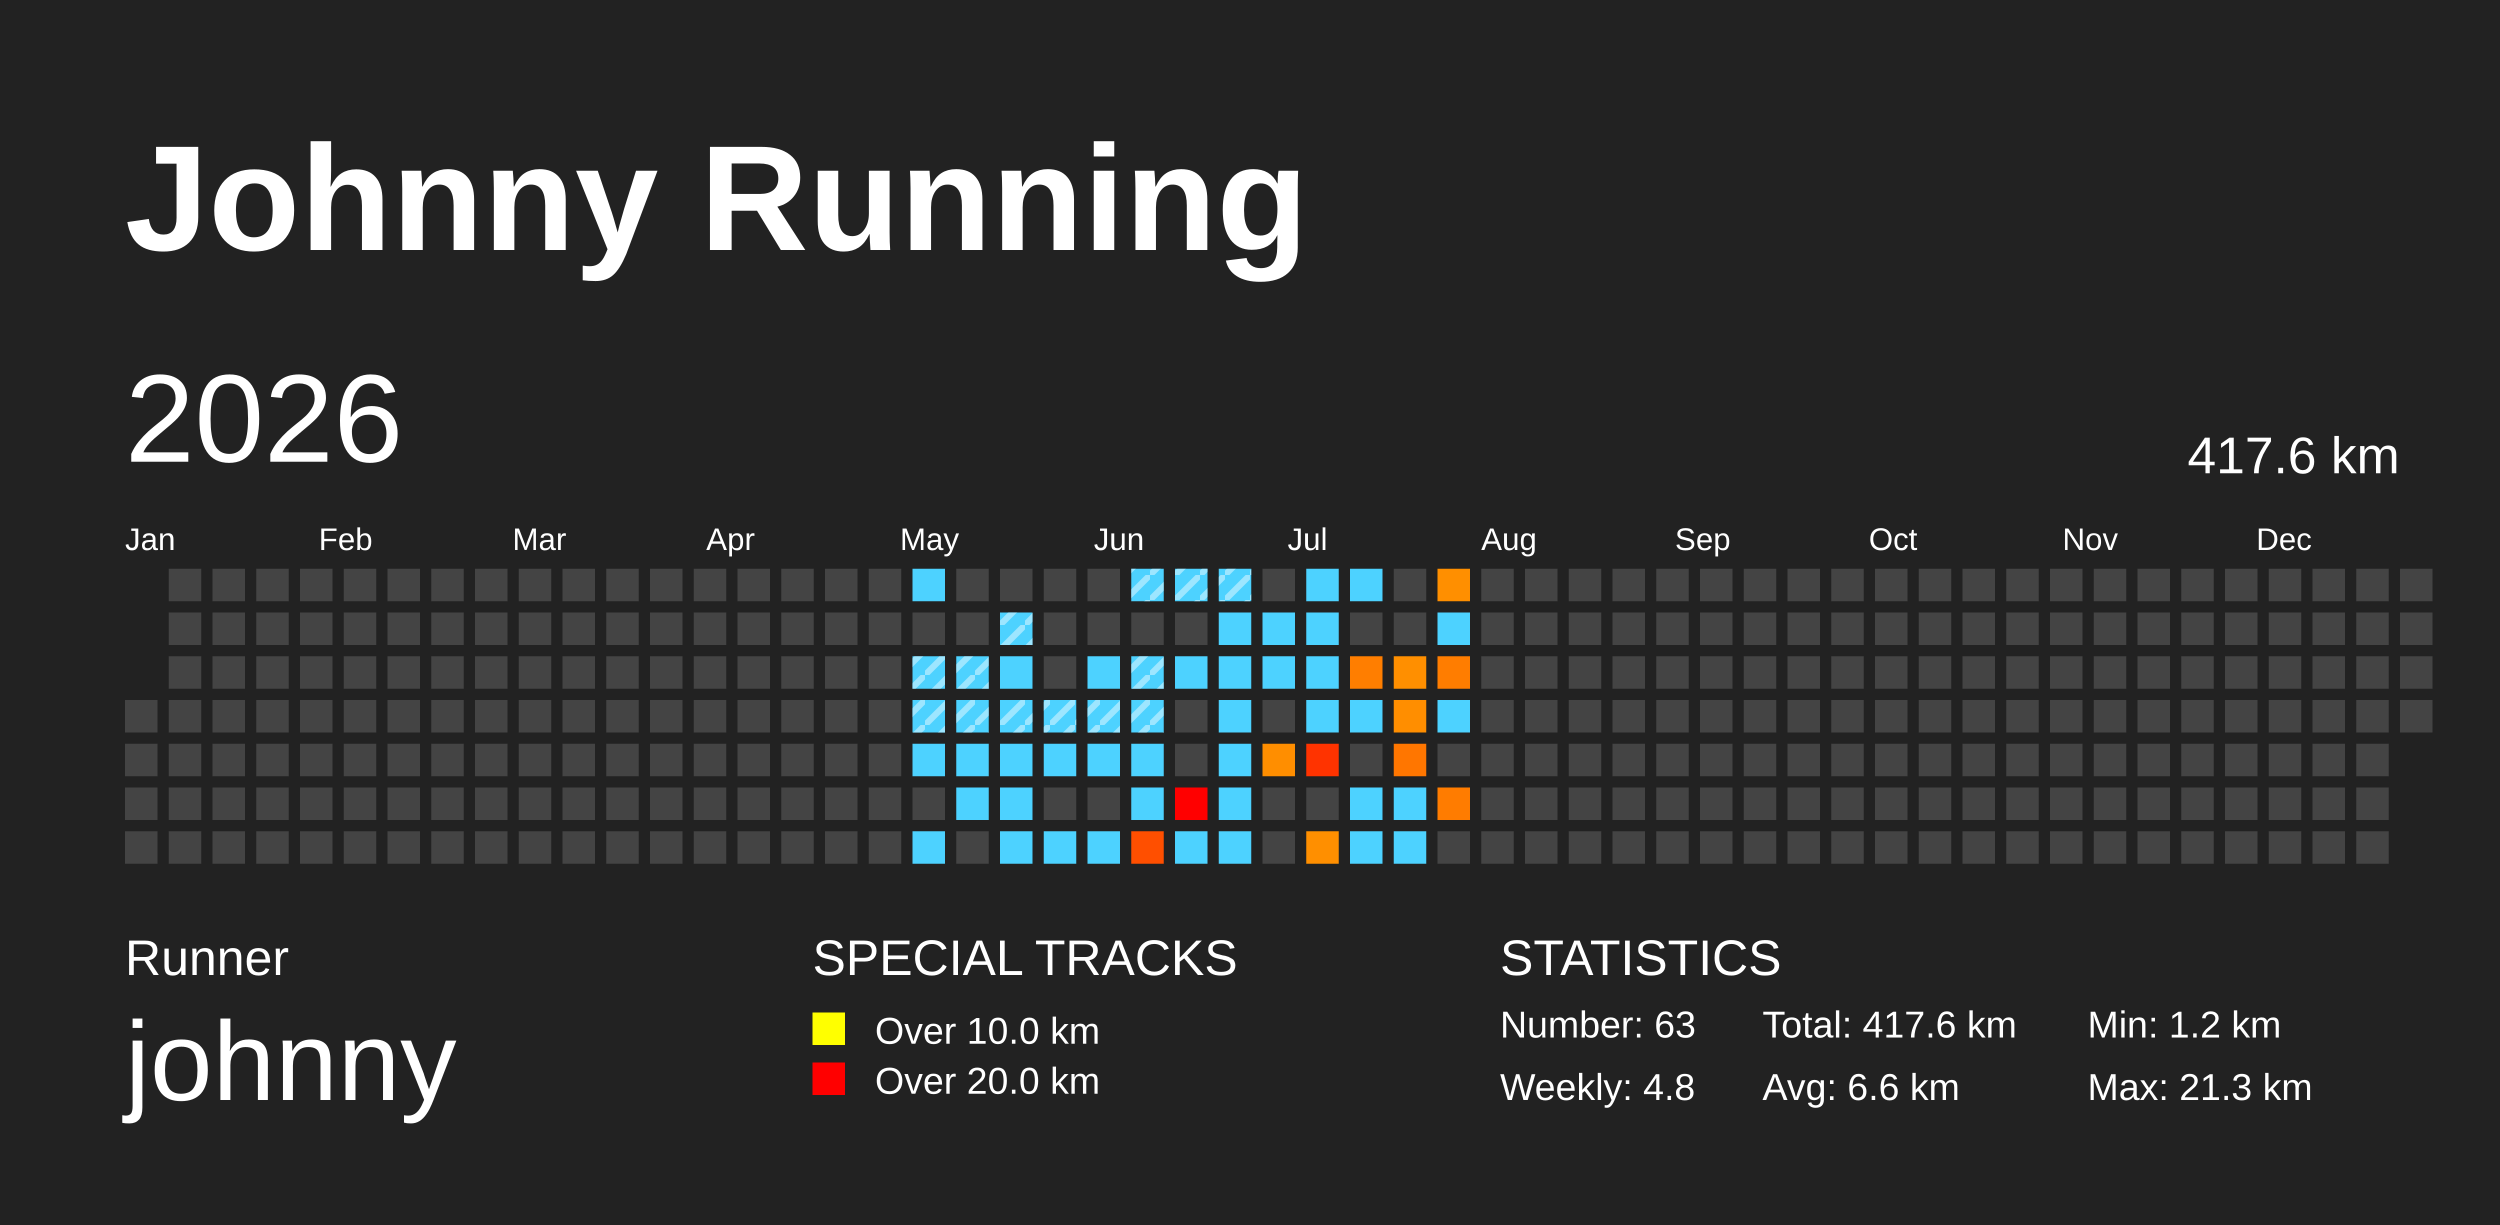
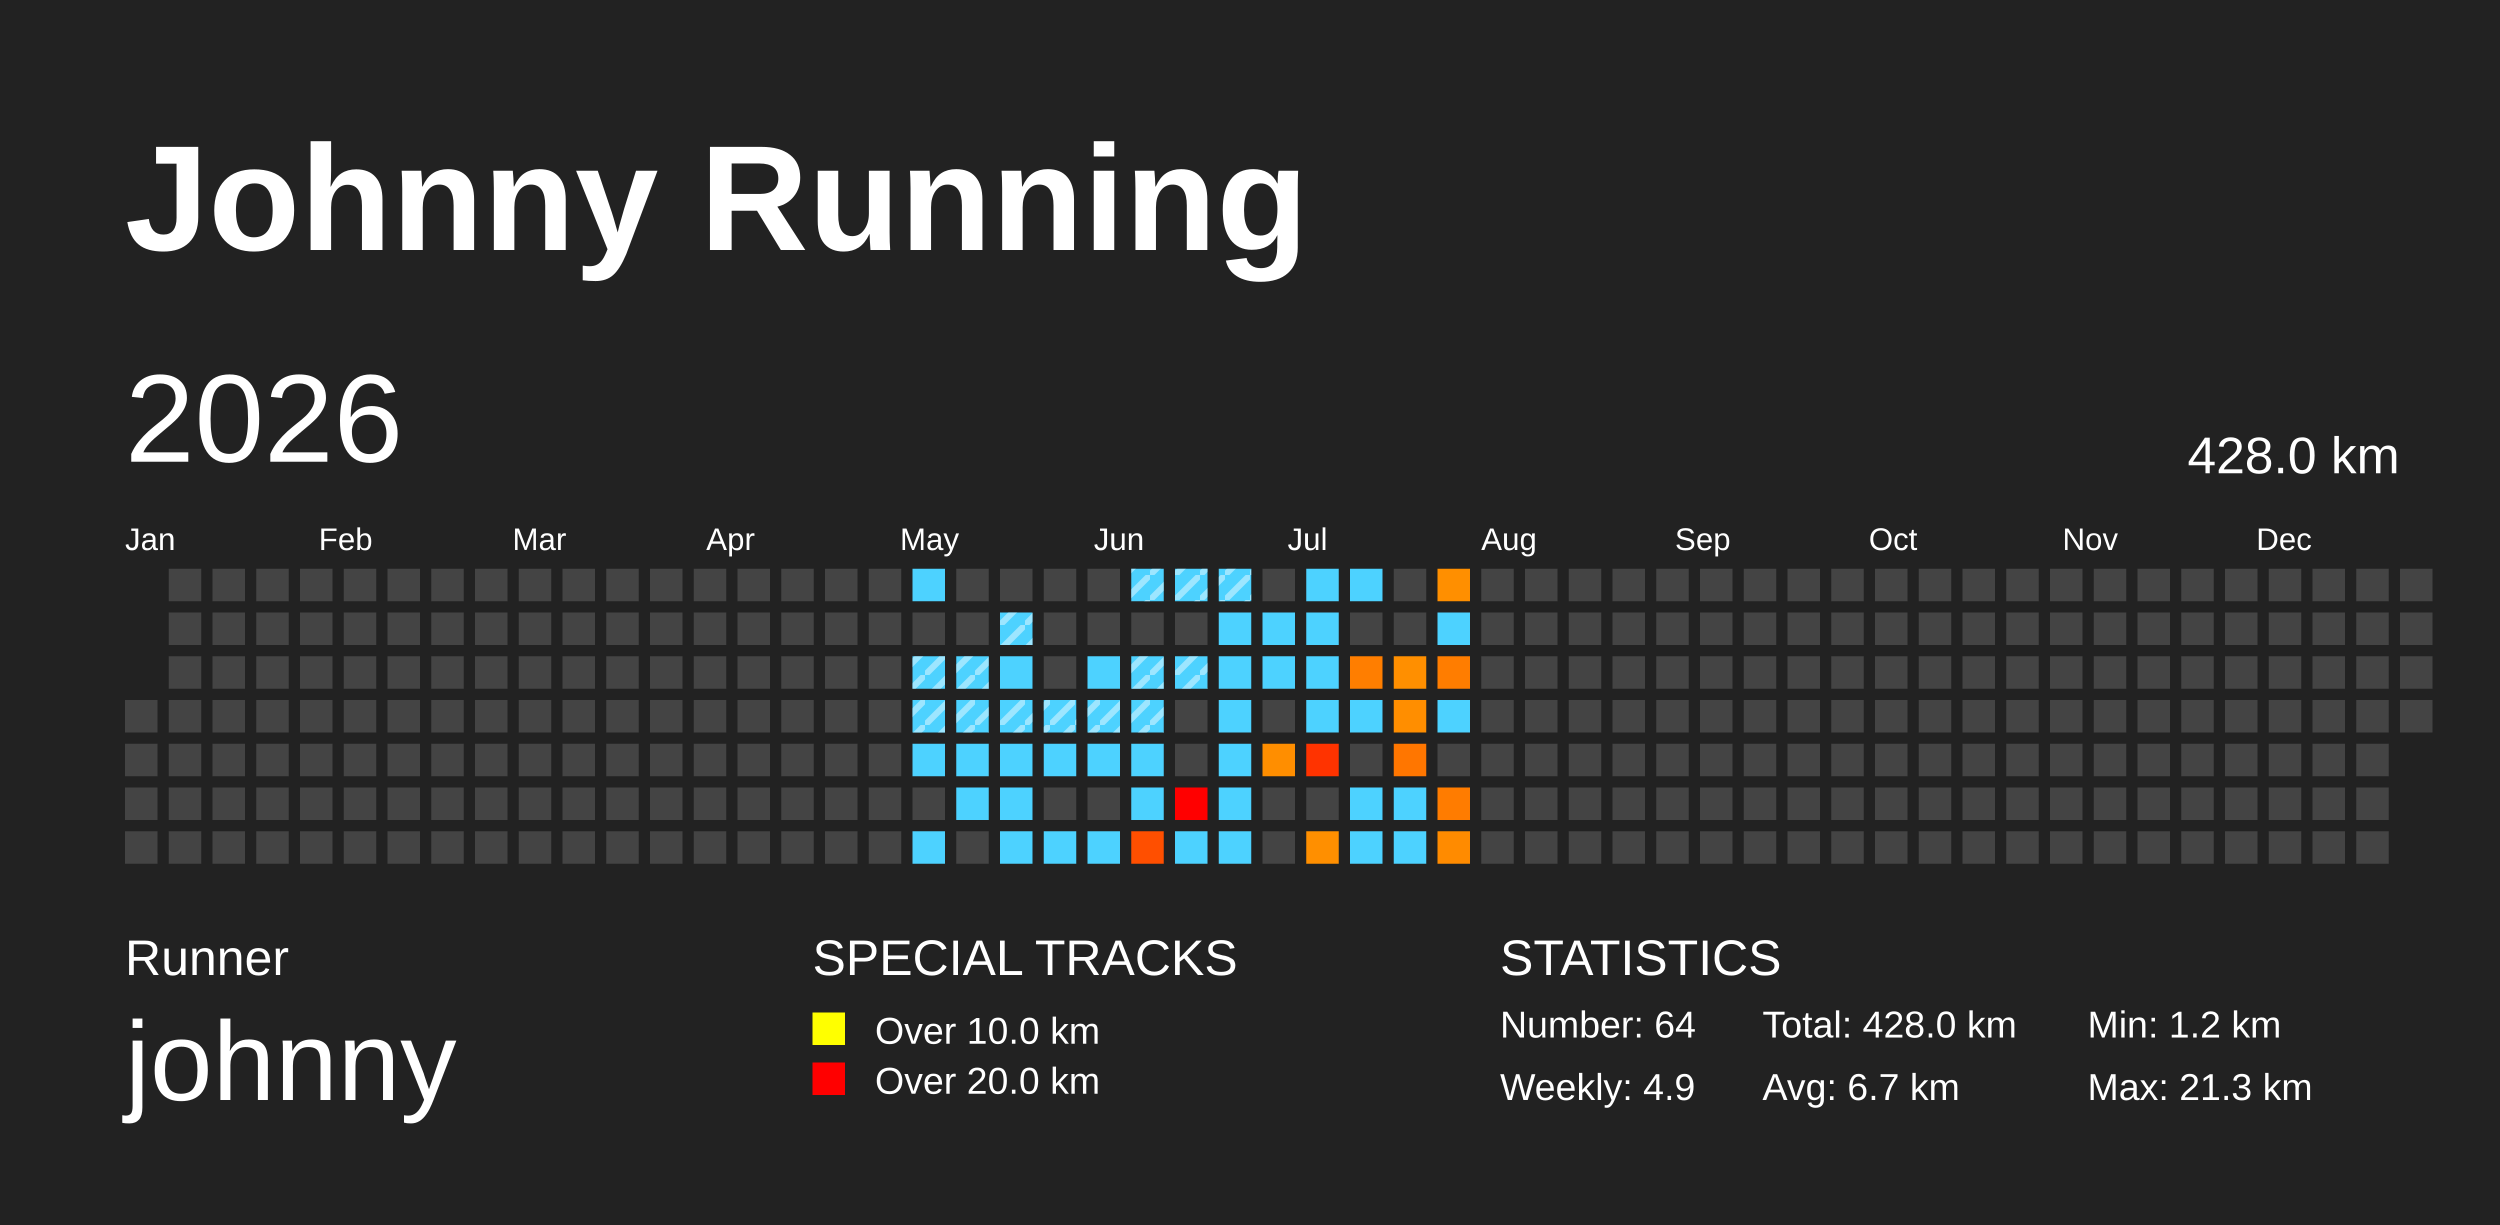
<svg xmlns="http://www.w3.org/2000/svg" baseProfile="full" height="98mm" version="1.1" viewBox="0,0,200,98" width="200mm">
  <defs>
    <pattern height="2" id="indoor-stripe" patternUnits="userSpaceOnUse" width="2">
      <line stroke="white" stroke-opacity="0.45" stroke-width="0.5" x1="0" x2="2" y1="2" y2="0" />
    </pattern>
  </defs>
  <rect fill="#222222" height="98" width="200" x="0" y="0" />
  <text fill="#FFFFFF" style="font-size:12px; font-family:Arial; font-weight:bold;" x="10" y="20">Johnny Running</text>
  <text fill="#FFFFFF" style="font-size:4px; font-family:Arial" x="10" y="78">Runner</text>
  <text fill="#FFFFFF" style="font-size:9px; font-family:Arial" x="10" y="88">johnny</text>
  <text fill="#FFFFFF" style="font-size:4px; font-family:Arial" x="65" y="78">SPECIAL TRACKS</text>
  <rect fill="yellow" height="2.6" width="2.6" x="65" y="81" />
  <text fill="#FFFFFF" style="font-size:3px; font-family:Arial" x="70" y="83.5">Over 10.0 km</text>
  <rect fill="red" height="2.6" width="2.6" x="65" y="85" />
  <text fill="#FFFFFF" style="font-size:3px; font-family:Arial" x="70" y="87.5">Over 20.0 km</text>
  <text fill="#FFFFFF" style="font-size:4px; font-family:Arial" x="120" y="78">STATISTICS</text>
-   <text fill="#FFFFFF" style="font-size:3px; font-family:Arial" x="120" y="83">Number: 63</text>
-   <text fill="#FFFFFF" style="font-size:3px; font-family:Arial" x="120" y="88">Weekly: 4.8</text>
-   <text fill="#FFFFFF" style="font-size:3px; font-family:Arial" x="141" y="83">Total: 417.6 km</text>
-   <text fill="#FFFFFF" style="font-size:3px; font-family:Arial" x="141" y="88">Avg: 6.6 km</text>
+   <text fill="#FFFFFF" style="font-size:3px; font-family:Arial" x="120" y="83">Number: 64</text>
+   <text fill="#FFFFFF" style="font-size:3px; font-family:Arial" x="120" y="88">Weekly: 4.9</text>
+   <text fill="#FFFFFF" style="font-size:3px; font-family:Arial" x="141" y="83">Total: 428.0 km</text>
+   <text fill="#FFFFFF" style="font-size:3px; font-family:Arial" x="141" y="88">Avg: 6.7 km</text>
  <text fill="#FFFFFF" style="font-size:3px; font-family:Arial" x="167" y="83">Min: 1.2 km</text>
  <text fill="#FFFFFF" style="font-size:3px; font-family:Arial" x="167" y="88">Max: 21.3 km</text>
  <text dominant-baseline="hanging" fill="#FFFFFF" style="font-size:10.0px; font-family:Arial;" x="10" y="30">2026</text>
-   <text dominant-baseline="hanging" fill="#FFFFFF" style="font-size:4.125px; font-family:Arial;" x="175" y="35">417.6 km</text>
+   <text dominant-baseline="hanging" fill="#FFFFFF" style="font-size:4.125px; font-family:Arial;" x="175" y="35">428.0 km</text>
  <text fill="#FFFFFF" style="font-size:2.5px; font-family:Arial" x="10.0" y="44">Jan</text>
  <text fill="#FFFFFF" style="font-size:2.5px; font-family:Arial" x="25.5" y="44">Feb</text>
  <text fill="#FFFFFF" style="font-size:2.5px; font-family:Arial" x="41.0" y="44">Mar</text>
  <text fill="#FFFFFF" style="font-size:2.5px; font-family:Arial" x="56.5" y="44">Apr</text>
  <text fill="#FFFFFF" style="font-size:2.5px; font-family:Arial" x="72.0" y="44">May</text>
  <text fill="#FFFFFF" style="font-size:2.5px; font-family:Arial" x="87.5" y="44">Jun</text>
  <text fill="#FFFFFF" style="font-size:2.5px; font-family:Arial" x="103.0" y="44">Jul</text>
  <text fill="#FFFFFF" style="font-size:2.5px; font-family:Arial" x="118.5" y="44">Aug</text>
  <text fill="#FFFFFF" style="font-size:2.5px; font-family:Arial" x="134.0" y="44">Sep</text>
  <text fill="#FFFFFF" style="font-size:2.5px; font-family:Arial" x="149.5" y="44">Oct</text>
  <text fill="#FFFFFF" style="font-size:2.5px; font-family:Arial" x="165.0" y="44">Nov</text>
  <text fill="#FFFFFF" style="font-size:2.5px; font-family:Arial" x="180.5" y="44">Dec</text>
  <rect fill="#444444" height="2.6" width="2.6" x="10.0" y="56.0" />
  <rect fill="#444444" height="2.6" width="2.6" x="10.0" y="59.5" />
  <rect fill="#444444" height="2.6" width="2.6" x="10.0" y="63.0" />
  <rect fill="#444444" height="2.6" width="2.6" x="10.0" y="66.5" />
  <rect fill="#444444" height="2.6" width="2.6" x="13.5" y="45.5" />
  <rect fill="#444444" height="2.6" width="2.6" x="13.5" y="49.0" />
  <rect fill="#444444" height="2.6" width="2.6" x="13.5" y="52.5" />
  <rect fill="#444444" height="2.6" width="2.6" x="13.5" y="56.0" />
  <rect fill="#444444" height="2.6" width="2.6" x="13.5" y="59.5" />
  <rect fill="#444444" height="2.6" width="2.6" x="13.5" y="63.0" />
  <rect fill="#444444" height="2.6" width="2.6" x="13.5" y="66.5" />
  <rect fill="#444444" height="2.6" width="2.6" x="17.0" y="45.5" />
  <rect fill="#444444" height="2.6" width="2.6" x="17.0" y="49.0" />
  <rect fill="#444444" height="2.6" width="2.6" x="17.0" y="52.5" />
  <rect fill="#444444" height="2.6" width="2.6" x="17.0" y="56.0" />
  <rect fill="#444444" height="2.6" width="2.6" x="17.0" y="59.5" />
  <rect fill="#444444" height="2.6" width="2.6" x="17.0" y="63.0" />
  <rect fill="#444444" height="2.6" width="2.6" x="17.0" y="66.5" />
  <rect fill="#444444" height="2.6" width="2.6" x="20.5" y="45.5" />
  <rect fill="#444444" height="2.6" width="2.6" x="20.5" y="49.0" />
  <rect fill="#444444" height="2.6" width="2.6" x="20.5" y="52.5" />
  <rect fill="#444444" height="2.6" width="2.6" x="20.5" y="56.0" />
  <rect fill="#444444" height="2.6" width="2.6" x="20.5" y="59.5" />
  <rect fill="#444444" height="2.6" width="2.6" x="20.5" y="63.0" />
  <rect fill="#444444" height="2.6" width="2.6" x="20.5" y="66.5" />
  <rect fill="#444444" height="2.6" width="2.6" x="24.0" y="45.5" />
  <rect fill="#444444" height="2.6" width="2.6" x="24.0" y="49.0" />
  <rect fill="#444444" height="2.6" width="2.6" x="24.0" y="52.5" />
  <rect fill="#444444" height="2.6" width="2.6" x="24.0" y="56.0" />
  <rect fill="#444444" height="2.6" width="2.6" x="24.0" y="59.5" />
  <rect fill="#444444" height="2.6" width="2.6" x="24.0" y="63.0" />
  <rect fill="#444444" height="2.6" width="2.6" x="24.0" y="66.5" />
  <rect fill="#444444" height="2.6" width="2.6" x="27.5" y="45.5" />
  <rect fill="#444444" height="2.6" width="2.6" x="27.5" y="49.0" />
  <rect fill="#444444" height="2.6" width="2.6" x="27.5" y="52.5" />
  <rect fill="#444444" height="2.6" width="2.6" x="27.5" y="56.0" />
  <rect fill="#444444" height="2.6" width="2.6" x="27.5" y="59.5" />
  <rect fill="#444444" height="2.6" width="2.6" x="27.5" y="63.0" />
  <rect fill="#444444" height="2.6" width="2.6" x="27.5" y="66.5" />
  <rect fill="#444444" height="2.6" width="2.6" x="31.0" y="45.5" />
  <rect fill="#444444" height="2.6" width="2.6" x="31.0" y="49.0" />
  <rect fill="#444444" height="2.6" width="2.6" x="31.0" y="52.5" />
  <rect fill="#444444" height="2.6" width="2.6" x="31.0" y="56.0" />
  <rect fill="#444444" height="2.6" width="2.6" x="31.0" y="59.5" />
  <rect fill="#444444" height="2.6" width="2.6" x="31.0" y="63.0" />
  <rect fill="#444444" height="2.6" width="2.6" x="31.0" y="66.5" />
  <rect fill="#444444" height="2.6" width="2.6" x="34.5" y="45.5" />
  <rect fill="#444444" height="2.6" width="2.6" x="34.5" y="49.0" />
  <rect fill="#444444" height="2.6" width="2.6" x="34.5" y="52.5" />
  <rect fill="#444444" height="2.6" width="2.6" x="34.5" y="56.0" />
  <rect fill="#444444" height="2.6" width="2.6" x="34.5" y="59.5" />
  <rect fill="#444444" height="2.6" width="2.6" x="34.5" y="63.0" />
  <rect fill="#444444" height="2.6" width="2.6" x="34.5" y="66.5" />
  <rect fill="#444444" height="2.6" width="2.6" x="38.0" y="45.5" />
  <rect fill="#444444" height="2.6" width="2.6" x="38.0" y="49.0" />
  <rect fill="#444444" height="2.6" width="2.6" x="38.0" y="52.5" />
  <rect fill="#444444" height="2.6" width="2.6" x="38.0" y="56.0" />
  <rect fill="#444444" height="2.6" width="2.6" x="38.0" y="59.5" />
  <rect fill="#444444" height="2.6" width="2.6" x="38.0" y="63.0" />
  <rect fill="#444444" height="2.6" width="2.6" x="38.0" y="66.5" />
  <rect fill="#444444" height="2.6" width="2.6" x="41.5" y="45.5" />
  <rect fill="#444444" height="2.6" width="2.6" x="41.5" y="49.0" />
  <rect fill="#444444" height="2.6" width="2.6" x="41.5" y="52.5" />
  <rect fill="#444444" height="2.6" width="2.6" x="41.5" y="56.0" />
  <rect fill="#444444" height="2.6" width="2.6" x="41.5" y="59.5" />
  <rect fill="#444444" height="2.6" width="2.6" x="41.5" y="63.0" />
  <rect fill="#444444" height="2.6" width="2.6" x="41.5" y="66.5" />
  <rect fill="#444444" height="2.6" width="2.6" x="45.0" y="45.5" />
  <rect fill="#444444" height="2.6" width="2.6" x="45.0" y="49.0" />
  <rect fill="#444444" height="2.6" width="2.6" x="45.0" y="52.5" />
  <rect fill="#444444" height="2.6" width="2.6" x="45.0" y="56.0" />
  <rect fill="#444444" height="2.6" width="2.6" x="45.0" y="59.5" />
  <rect fill="#444444" height="2.6" width="2.6" x="45.0" y="63.0" />
  <rect fill="#444444" height="2.6" width="2.6" x="45.0" y="66.5" />
  <rect fill="#444444" height="2.6" width="2.6" x="48.5" y="45.5" />
  <rect fill="#444444" height="2.6" width="2.6" x="48.5" y="49.0" />
  <rect fill="#444444" height="2.6" width="2.6" x="48.5" y="52.5" />
  <rect fill="#444444" height="2.6" width="2.6" x="48.5" y="56.0" />
  <rect fill="#444444" height="2.6" width="2.6" x="48.5" y="59.5" />
  <rect fill="#444444" height="2.6" width="2.6" x="48.5" y="63.0" />
  <rect fill="#444444" height="2.6" width="2.6" x="48.5" y="66.5" />
  <rect fill="#444444" height="2.6" width="2.6" x="52.0" y="45.5" />
  <rect fill="#444444" height="2.6" width="2.6" x="52.0" y="49.0" />
  <rect fill="#444444" height="2.6" width="2.6" x="52.0" y="52.5" />
  <rect fill="#444444" height="2.6" width="2.6" x="52.0" y="56.0" />
  <rect fill="#444444" height="2.6" width="2.6" x="52.0" y="59.5" />
  <rect fill="#444444" height="2.6" width="2.6" x="52.0" y="63.0" />
  <rect fill="#444444" height="2.6" width="2.6" x="52.0" y="66.5" />
  <rect fill="#444444" height="2.6" width="2.6" x="55.5" y="45.5" />
  <rect fill="#444444" height="2.6" width="2.6" x="55.5" y="49.0" />
  <rect fill="#444444" height="2.6" width="2.6" x="55.5" y="52.5" />
  <rect fill="#444444" height="2.6" width="2.6" x="55.5" y="56.0" />
  <rect fill="#444444" height="2.6" width="2.6" x="55.5" y="59.5" />
  <rect fill="#444444" height="2.6" width="2.6" x="55.5" y="63.0" />
  <rect fill="#444444" height="2.6" width="2.6" x="55.5" y="66.5" />
  <rect fill="#444444" height="2.6" width="2.6" x="59.0" y="45.5" />
  <rect fill="#444444" height="2.6" width="2.6" x="59.0" y="49.0" />
  <rect fill="#444444" height="2.6" width="2.6" x="59.0" y="52.5" />
  <rect fill="#444444" height="2.6" width="2.6" x="59.0" y="56.0" />
  <rect fill="#444444" height="2.6" width="2.6" x="59.0" y="59.5" />
  <rect fill="#444444" height="2.6" width="2.6" x="59.0" y="63.0" />
  <rect fill="#444444" height="2.6" width="2.6" x="59.0" y="66.5" />
  <rect fill="#444444" height="2.6" width="2.6" x="62.5" y="45.5" />
  <rect fill="#444444" height="2.6" width="2.6" x="62.5" y="49.0" />
  <rect fill="#444444" height="2.6" width="2.6" x="62.5" y="52.5" />
  <rect fill="#444444" height="2.6" width="2.6" x="62.5" y="56.0" />
  <rect fill="#444444" height="2.6" width="2.6" x="62.5" y="59.5" />
  <rect fill="#444444" height="2.6" width="2.6" x="62.5" y="63.0" />
  <rect fill="#444444" height="2.6" width="2.6" x="62.5" y="66.5" />
  <rect fill="#444444" height="2.6" width="2.6" x="66.0" y="45.5" />
  <rect fill="#444444" height="2.6" width="2.6" x="66.0" y="49.0" />
  <rect fill="#444444" height="2.6" width="2.6" x="66.0" y="52.5" />
  <rect fill="#444444" height="2.6" width="2.6" x="66.0" y="56.0" />
  <rect fill="#444444" height="2.6" width="2.6" x="66.0" y="59.5" />
  <rect fill="#444444" height="2.6" width="2.6" x="66.0" y="63.0" />
  <rect fill="#444444" height="2.6" width="2.6" x="66.0" y="66.5" />
  <rect fill="#444444" height="2.6" width="2.6" x="69.5" y="45.5" />
  <rect fill="#444444" height="2.6" width="2.6" x="69.5" y="49.0" />
  <rect fill="#444444" height="2.6" width="2.6" x="69.5" y="52.5" />
  <rect fill="#444444" height="2.6" width="2.6" x="69.5" y="56.0" />
  <rect fill="#444444" height="2.6" width="2.6" x="69.5" y="59.5" />
  <rect fill="#444444" height="2.6" width="2.6" x="69.5" y="63.0" />
  <rect fill="#444444" height="2.6" width="2.6" x="69.5" y="66.5" />
  <rect fill="#4dd2ff" height="2.6" width="2.6" x="73.0" y="45.5" />
  <rect fill="#444444" height="2.6" width="2.6" x="73.0" y="49.0" />
  <rect fill="#4dd2ff" height="2.6" width="2.6" x="73.0" y="52.5" />
  <rect fill="url(#indoor-stripe)" height="2.6" style="pointer-events: none;" width="2.6" x="73.0" y="52.5" />
  <rect fill="#4dd2ff" height="2.6" width="2.6" x="73.0" y="56.0" />
  <rect fill="url(#indoor-stripe)" height="2.6" style="pointer-events: none;" width="2.6" x="73.0" y="56.0" />
  <rect fill="#4dd2ff" height="2.6" width="2.6" x="73.0" y="59.5" />
  <rect fill="#444444" height="2.6" width="2.6" x="73.0" y="63.0" />
  <rect fill="#4dd2ff" height="2.6" width="2.6" x="73.0" y="66.5" />
  <rect fill="#444444" height="2.6" width="2.6" x="76.5" y="45.5" />
  <rect fill="#444444" height="2.6" width="2.6" x="76.5" y="49.0" />
  <rect fill="#4dd2ff" height="2.6" width="2.6" x="76.5" y="52.5" />
  <rect fill="url(#indoor-stripe)" height="2.6" style="pointer-events: none;" width="2.6" x="76.5" y="52.5" />
  <rect fill="#4dd2ff" height="2.6" width="2.6" x="76.5" y="56.0" />
  <rect fill="url(#indoor-stripe)" height="2.6" style="pointer-events: none;" width="2.6" x="76.5" y="56.0" />
  <rect fill="#4dd2ff" height="2.6" width="2.6" x="76.5" y="59.5" />
  <rect fill="#4dd2ff" height="2.6" width="2.6" x="76.5" y="63.0" />
  <rect fill="#444444" height="2.6" width="2.6" x="76.5" y="66.5" />
  <rect fill="#444444" height="2.6" width="2.6" x="80.0" y="45.5" />
  <rect fill="#4dd2ff" height="2.6" width="2.6" x="80.0" y="49.0" />
  <rect fill="url(#indoor-stripe)" height="2.6" style="pointer-events: none;" width="2.6" x="80.0" y="49.0" />
  <rect fill="#4dd2ff" height="2.6" width="2.6" x="80.0" y="52.5" />
  <rect fill="#4dd2ff" height="2.6" width="2.6" x="80.0" y="56.0" />
  <rect fill="url(#indoor-stripe)" height="2.6" style="pointer-events: none;" width="2.6" x="80.0" y="56.0" />
  <rect fill="#4dd2ff" height="2.6" width="2.6" x="80.0" y="59.5" />
  <rect fill="#4dd2ff" height="2.6" width="2.6" x="80.0" y="63.0" />
  <rect fill="#4dd2ff" height="2.6" width="2.6" x="80.0" y="66.5" />
  <rect fill="#444444" height="2.6" width="2.6" x="83.5" y="45.5" />
  <rect fill="#444444" height="2.6" width="2.6" x="83.5" y="49.0" />
  <rect fill="#444444" height="2.6" width="2.6" x="83.5" y="52.5" />
  <rect fill="#4dd2ff" height="2.6" width="2.6" x="83.5" y="56.0" />
  <rect fill="url(#indoor-stripe)" height="2.6" style="pointer-events: none;" width="2.6" x="83.5" y="56.0" />
  <rect fill="#4dd2ff" height="2.6" width="2.6" x="83.5" y="59.5" />
  <rect fill="#444444" height="2.6" width="2.6" x="83.5" y="63.0" />
  <rect fill="#4dd2ff" height="2.6" width="2.6" x="83.5" y="66.5" />
  <rect fill="#444444" height="2.6" width="2.6" x="87.0" y="45.5" />
  <rect fill="#444444" height="2.6" width="2.6" x="87.0" y="49.0" />
  <rect fill="#4dd2ff" height="2.6" width="2.6" x="87.0" y="52.5" />
  <rect fill="#4dd2ff" height="2.6" width="2.6" x="87.0" y="56.0" />
  <rect fill="url(#indoor-stripe)" height="2.6" style="pointer-events: none;" width="2.6" x="87.0" y="56.0" />
  <rect fill="#4dd2ff" height="2.6" width="2.6" x="87.0" y="59.5" />
  <rect fill="#444444" height="2.6" width="2.6" x="87.0" y="63.0" />
  <rect fill="#4dd2ff" height="2.6" width="2.6" x="87.0" y="66.5" />
  <rect fill="#4dd2ff" height="2.6" width="2.6" x="90.5" y="45.5" />
  <rect fill="url(#indoor-stripe)" height="2.6" style="pointer-events: none;" width="2.6" x="90.5" y="45.5" />
  <rect fill="#444444" height="2.6" width="2.6" x="90.5" y="49.0" />
  <rect fill="#4dd2ff" height="2.6" width="2.6" x="90.5" y="52.5" />
  <rect fill="url(#indoor-stripe)" height="2.6" style="pointer-events: none;" width="2.6" x="90.5" y="52.5" />
  <rect fill="#4dd2ff" height="2.6" width="2.6" x="90.5" y="56.0" />
  <rect fill="url(#indoor-stripe)" height="2.6" style="pointer-events: none;" width="2.6" x="90.5" y="56.0" />
  <rect fill="#4dd2ff" height="2.6" width="2.6" x="90.5" y="59.5" />
  <rect fill="#4dd2ff" height="2.6" width="2.6" x="90.5" y="63.0" />
  <rect fill="#ff4f00" height="2.6" width="2.6" x="90.5" y="66.5" />
  <rect fill="#4dd2ff" height="2.6" width="2.6" x="94.0" y="45.5" />
  <rect fill="url(#indoor-stripe)" height="2.6" style="pointer-events: none;" width="2.6" x="94.0" y="45.5" />
  <rect fill="#444444" height="2.6" width="2.6" x="94.0" y="49.0" />
  <rect fill="#4dd2ff" height="2.6" width="2.6" x="94.0" y="52.5" />
+   <rect fill="url(#indoor-stripe)" height="2.6" style="pointer-events: none;" width="2.6" x="94.0" y="52.5" />
  <rect fill="#444444" height="2.6" width="2.6" x="94.0" y="56.0" />
  <rect fill="#444444" height="2.6" width="2.6" x="94.0" y="59.5" />
  <rect fill="red" height="2.6" width="2.6" x="94.0" y="63.0" />
  <rect fill="#4dd2ff" height="2.6" width="2.6" x="94.0" y="66.5" />
  <rect fill="#4dd2ff" height="2.6" width="2.6" x="97.5" y="45.5" />
  <rect fill="url(#indoor-stripe)" height="2.6" style="pointer-events: none;" width="2.6" x="97.5" y="45.5" />
  <rect fill="#4dd2ff" height="2.6" width="2.6" x="97.5" y="49.0" />
  <rect fill="#4dd2ff" height="2.6" width="2.6" x="97.5" y="52.5" />
  <rect fill="#4dd2ff" height="2.6" width="2.6" x="97.5" y="56.0" />
  <rect fill="#4dd2ff" height="2.6" width="2.6" x="97.5" y="59.5" />
  <rect fill="#4dd2ff" height="2.6" width="2.6" x="97.5" y="63.0" />
  <rect fill="#4dd2ff" height="2.6" width="2.6" x="97.5" y="66.5" />
  <rect fill="#444444" height="2.6" width="2.6" x="101.0" y="45.5" />
  <rect fill="#4dd2ff" height="2.6" width="2.6" x="101.0" y="49.0" />
  <rect fill="#4dd2ff" height="2.6" width="2.6" x="101.0" y="52.5" />
  <rect fill="#444444" height="2.6" width="2.6" x="101.0" y="56.0" />
  <rect fill="#ff8e00" height="2.6" width="2.6" x="101.0" y="59.5" />
  <rect fill="#444444" height="2.6" width="2.6" x="101.0" y="63.0" />
  <rect fill="#444444" height="2.6" width="2.6" x="101.0" y="66.5" />
  <rect fill="#4dd2ff" height="2.6" width="2.6" x="104.5" y="45.5" />
  <rect fill="#4dd2ff" height="2.6" width="2.6" x="104.5" y="49.0" />
  <rect fill="#4dd2ff" height="2.6" width="2.6" x="104.5" y="52.5" />
  <rect fill="#4dd2ff" height="2.6" width="2.6" x="104.5" y="56.0" />
  <rect fill="#ff3300" height="2.6" width="2.6" x="104.5" y="59.5" />
  <rect fill="#444444" height="2.6" width="2.6" x="104.5" y="63.0" />
  <rect fill="#ff8f00" height="2.6" width="2.6" x="104.5" y="66.5" />
  <rect fill="#4dd2ff" height="2.6" width="2.6" x="108.0" y="45.5" />
  <rect fill="#444444" height="2.6" width="2.6" x="108.0" y="49.0" />
  <rect fill="#ff7e00" height="2.6" width="2.6" x="108.0" y="52.5" />
  <rect fill="#4dd2ff" height="2.6" width="2.6" x="108.0" y="56.0" />
  <rect fill="#444444" height="2.6" width="2.6" x="108.0" y="59.5" />
  <rect fill="#4dd2ff" height="2.6" width="2.6" x="108.0" y="63.0" />
  <rect fill="#4dd2ff" height="2.6" width="2.6" x="108.0" y="66.5" />
  <rect fill="#444444" height="2.6" width="2.6" x="111.5" y="45.5" />
  <rect fill="#444444" height="2.6" width="2.6" x="111.5" y="49.0" />
  <rect fill="#ff8f00" height="2.6" width="2.6" x="111.5" y="52.5" />
  <rect fill="#ff8e00" height="2.6" width="2.6" x="111.5" y="56.0" />
  <rect fill="#ff7600" height="2.6" width="2.6" x="111.5" y="59.5" />
  <rect fill="#4dd2ff" height="2.6" width="2.6" x="111.5" y="63.0" />
  <rect fill="#4dd2ff" height="2.6" width="2.6" x="111.5" y="66.5" />
  <rect fill="#ff8f00" height="2.6" width="2.6" x="115.0" y="45.5" />
  <rect fill="#4dd2ff" height="2.6" width="2.6" x="115.0" y="49.0" />
  <rect fill="#ff7d00" height="2.6" width="2.6" x="115.0" y="52.5" />
  <rect fill="#4dd2ff" height="2.6" width="2.6" x="115.0" y="56.0" />
  <rect fill="#444444" height="2.6" width="2.6" x="115.0" y="59.5" />
  <rect fill="#ff7c00" height="2.6" width="2.6" x="115.0" y="63.0" />
-   <rect fill="#444444" height="2.6" width="2.6" x="115.0" y="66.5" />
+   <rect fill="#ff8b00" height="2.6" width="2.6" x="115.0" y="66.5" />
  <rect fill="#444444" height="2.6" width="2.6" x="118.5" y="45.5" />
  <rect fill="#444444" height="2.6" width="2.6" x="118.5" y="49.0" />
  <rect fill="#444444" height="2.6" width="2.6" x="118.5" y="52.5" />
  <rect fill="#444444" height="2.6" width="2.6" x="118.5" y="56.0" />
  <rect fill="#444444" height="2.6" width="2.6" x="118.5" y="59.5" />
  <rect fill="#444444" height="2.6" width="2.6" x="118.5" y="63.0" />
  <rect fill="#444444" height="2.6" width="2.6" x="118.5" y="66.5" />
  <rect fill="#444444" height="2.6" width="2.6" x="122.0" y="45.5" />
  <rect fill="#444444" height="2.6" width="2.6" x="122.0" y="49.0" />
  <rect fill="#444444" height="2.6" width="2.6" x="122.0" y="52.5" />
  <rect fill="#444444" height="2.6" width="2.6" x="122.0" y="56.0" />
  <rect fill="#444444" height="2.6" width="2.6" x="122.0" y="59.5" />
  <rect fill="#444444" height="2.6" width="2.6" x="122.0" y="63.0" />
  <rect fill="#444444" height="2.6" width="2.6" x="122.0" y="66.5" />
  <rect fill="#444444" height="2.6" width="2.6" x="125.5" y="45.5" />
  <rect fill="#444444" height="2.6" width="2.6" x="125.5" y="49.0" />
  <rect fill="#444444" height="2.6" width="2.6" x="125.5" y="52.5" />
  <rect fill="#444444" height="2.6" width="2.6" x="125.5" y="56.0" />
  <rect fill="#444444" height="2.6" width="2.6" x="125.5" y="59.5" />
  <rect fill="#444444" height="2.6" width="2.6" x="125.5" y="63.0" />
  <rect fill="#444444" height="2.6" width="2.6" x="125.5" y="66.5" />
  <rect fill="#444444" height="2.6" width="2.6" x="129.0" y="45.5" />
  <rect fill="#444444" height="2.6" width="2.6" x="129.0" y="49.0" />
  <rect fill="#444444" height="2.6" width="2.6" x="129.0" y="52.5" />
  <rect fill="#444444" height="2.6" width="2.6" x="129.0" y="56.0" />
  <rect fill="#444444" height="2.6" width="2.6" x="129.0" y="59.5" />
  <rect fill="#444444" height="2.6" width="2.6" x="129.0" y="63.0" />
  <rect fill="#444444" height="2.6" width="2.6" x="129.0" y="66.5" />
  <rect fill="#444444" height="2.6" width="2.6" x="132.5" y="45.5" />
  <rect fill="#444444" height="2.6" width="2.6" x="132.5" y="49.0" />
  <rect fill="#444444" height="2.6" width="2.6" x="132.5" y="52.5" />
  <rect fill="#444444" height="2.6" width="2.6" x="132.5" y="56.0" />
  <rect fill="#444444" height="2.6" width="2.6" x="132.5" y="59.5" />
  <rect fill="#444444" height="2.6" width="2.6" x="132.5" y="63.0" />
  <rect fill="#444444" height="2.6" width="2.6" x="132.5" y="66.5" />
  <rect fill="#444444" height="2.6" width="2.6" x="136.0" y="45.5" />
  <rect fill="#444444" height="2.6" width="2.6" x="136.0" y="49.0" />
  <rect fill="#444444" height="2.6" width="2.6" x="136.0" y="52.5" />
  <rect fill="#444444" height="2.6" width="2.6" x="136.0" y="56.0" />
  <rect fill="#444444" height="2.6" width="2.6" x="136.0" y="59.5" />
  <rect fill="#444444" height="2.6" width="2.6" x="136.0" y="63.0" />
  <rect fill="#444444" height="2.6" width="2.6" x="136.0" y="66.5" />
  <rect fill="#444444" height="2.6" width="2.6" x="139.5" y="45.5" />
  <rect fill="#444444" height="2.6" width="2.6" x="139.5" y="49.0" />
  <rect fill="#444444" height="2.6" width="2.6" x="139.5" y="52.5" />
  <rect fill="#444444" height="2.6" width="2.6" x="139.5" y="56.0" />
  <rect fill="#444444" height="2.6" width="2.6" x="139.5" y="59.5" />
  <rect fill="#444444" height="2.6" width="2.6" x="139.5" y="63.0" />
  <rect fill="#444444" height="2.6" width="2.6" x="139.5" y="66.5" />
  <rect fill="#444444" height="2.6" width="2.6" x="143.0" y="45.5" />
  <rect fill="#444444" height="2.6" width="2.6" x="143.0" y="49.0" />
  <rect fill="#444444" height="2.6" width="2.6" x="143.0" y="52.5" />
  <rect fill="#444444" height="2.6" width="2.6" x="143.0" y="56.0" />
  <rect fill="#444444" height="2.6" width="2.6" x="143.0" y="59.5" />
  <rect fill="#444444" height="2.6" width="2.6" x="143.0" y="63.0" />
  <rect fill="#444444" height="2.6" width="2.6" x="143.0" y="66.5" />
  <rect fill="#444444" height="2.6" width="2.6" x="146.5" y="45.5" />
  <rect fill="#444444" height="2.6" width="2.6" x="146.5" y="49.0" />
  <rect fill="#444444" height="2.6" width="2.6" x="146.5" y="52.5" />
  <rect fill="#444444" height="2.6" width="2.6" x="146.5" y="56.0" />
  <rect fill="#444444" height="2.6" width="2.6" x="146.5" y="59.5" />
  <rect fill="#444444" height="2.6" width="2.6" x="146.5" y="63.0" />
  <rect fill="#444444" height="2.6" width="2.6" x="146.5" y="66.5" />
  <rect fill="#444444" height="2.6" width="2.6" x="150.0" y="45.5" />
  <rect fill="#444444" height="2.6" width="2.6" x="150.0" y="49.0" />
  <rect fill="#444444" height="2.6" width="2.6" x="150.0" y="52.5" />
  <rect fill="#444444" height="2.6" width="2.6" x="150.0" y="56.0" />
  <rect fill="#444444" height="2.6" width="2.6" x="150.0" y="59.5" />
  <rect fill="#444444" height="2.6" width="2.6" x="150.0" y="63.0" />
  <rect fill="#444444" height="2.6" width="2.6" x="150.0" y="66.5" />
  <rect fill="#444444" height="2.6" width="2.6" x="153.5" y="45.5" />
  <rect fill="#444444" height="2.6" width="2.6" x="153.5" y="49.0" />
  <rect fill="#444444" height="2.6" width="2.6" x="153.5" y="52.5" />
  <rect fill="#444444" height="2.6" width="2.6" x="153.5" y="56.0" />
  <rect fill="#444444" height="2.6" width="2.6" x="153.5" y="59.5" />
  <rect fill="#444444" height="2.6" width="2.6" x="153.5" y="63.0" />
  <rect fill="#444444" height="2.6" width="2.6" x="153.5" y="66.5" />
  <rect fill="#444444" height="2.6" width="2.6" x="157.0" y="45.5" />
  <rect fill="#444444" height="2.6" width="2.6" x="157.0" y="49.0" />
  <rect fill="#444444" height="2.6" width="2.6" x="157.0" y="52.5" />
  <rect fill="#444444" height="2.6" width="2.6" x="157.0" y="56.0" />
  <rect fill="#444444" height="2.6" width="2.6" x="157.0" y="59.5" />
  <rect fill="#444444" height="2.6" width="2.6" x="157.0" y="63.0" />
  <rect fill="#444444" height="2.6" width="2.6" x="157.0" y="66.5" />
  <rect fill="#444444" height="2.6" width="2.6" x="160.5" y="45.5" />
  <rect fill="#444444" height="2.6" width="2.6" x="160.5" y="49.0" />
  <rect fill="#444444" height="2.6" width="2.6" x="160.5" y="52.5" />
  <rect fill="#444444" height="2.6" width="2.6" x="160.5" y="56.0" />
  <rect fill="#444444" height="2.6" width="2.6" x="160.5" y="59.5" />
  <rect fill="#444444" height="2.6" width="2.6" x="160.5" y="63.0" />
  <rect fill="#444444" height="2.6" width="2.6" x="160.5" y="66.5" />
  <rect fill="#444444" height="2.6" width="2.6" x="164.0" y="45.5" />
  <rect fill="#444444" height="2.6" width="2.6" x="164.0" y="49.0" />
  <rect fill="#444444" height="2.6" width="2.6" x="164.0" y="52.5" />
  <rect fill="#444444" height="2.6" width="2.6" x="164.0" y="56.0" />
  <rect fill="#444444" height="2.6" width="2.6" x="164.0" y="59.5" />
  <rect fill="#444444" height="2.6" width="2.6" x="164.0" y="63.0" />
  <rect fill="#444444" height="2.6" width="2.6" x="164.0" y="66.5" />
  <rect fill="#444444" height="2.6" width="2.6" x="167.5" y="45.5" />
  <rect fill="#444444" height="2.6" width="2.6" x="167.5" y="49.0" />
  <rect fill="#444444" height="2.6" width="2.6" x="167.5" y="52.5" />
  <rect fill="#444444" height="2.6" width="2.6" x="167.5" y="56.0" />
  <rect fill="#444444" height="2.6" width="2.6" x="167.5" y="59.5" />
  <rect fill="#444444" height="2.6" width="2.6" x="167.5" y="63.0" />
  <rect fill="#444444" height="2.6" width="2.6" x="167.5" y="66.5" />
  <rect fill="#444444" height="2.6" width="2.6" x="171.0" y="45.5" />
  <rect fill="#444444" height="2.6" width="2.6" x="171.0" y="49.0" />
  <rect fill="#444444" height="2.6" width="2.6" x="171.0" y="52.5" />
  <rect fill="#444444" height="2.6" width="2.6" x="171.0" y="56.0" />
  <rect fill="#444444" height="2.6" width="2.6" x="171.0" y="59.5" />
  <rect fill="#444444" height="2.6" width="2.6" x="171.0" y="63.0" />
  <rect fill="#444444" height="2.6" width="2.6" x="171.0" y="66.5" />
  <rect fill="#444444" height="2.6" width="2.6" x="174.5" y="45.5" />
  <rect fill="#444444" height="2.6" width="2.6" x="174.5" y="49.0" />
  <rect fill="#444444" height="2.6" width="2.6" x="174.5" y="52.5" />
  <rect fill="#444444" height="2.6" width="2.6" x="174.5" y="56.0" />
  <rect fill="#444444" height="2.6" width="2.6" x="174.5" y="59.5" />
  <rect fill="#444444" height="2.6" width="2.6" x="174.5" y="63.0" />
  <rect fill="#444444" height="2.6" width="2.6" x="174.5" y="66.5" />
  <rect fill="#444444" height="2.6" width="2.6" x="178.0" y="45.5" />
  <rect fill="#444444" height="2.6" width="2.6" x="178.0" y="49.0" />
  <rect fill="#444444" height="2.6" width="2.6" x="178.0" y="52.5" />
  <rect fill="#444444" height="2.6" width="2.6" x="178.0" y="56.0" />
  <rect fill="#444444" height="2.6" width="2.6" x="178.0" y="59.5" />
  <rect fill="#444444" height="2.6" width="2.6" x="178.0" y="63.0" />
  <rect fill="#444444" height="2.6" width="2.6" x="178.0" y="66.5" />
  <rect fill="#444444" height="2.6" width="2.6" x="181.5" y="45.5" />
  <rect fill="#444444" height="2.6" width="2.6" x="181.5" y="49.0" />
  <rect fill="#444444" height="2.6" width="2.6" x="181.5" y="52.5" />
  <rect fill="#444444" height="2.6" width="2.6" x="181.5" y="56.0" />
  <rect fill="#444444" height="2.6" width="2.6" x="181.5" y="59.5" />
  <rect fill="#444444" height="2.6" width="2.6" x="181.5" y="63.0" />
  <rect fill="#444444" height="2.6" width="2.6" x="181.5" y="66.5" />
  <rect fill="#444444" height="2.6" width="2.6" x="185.0" y="45.5" />
  <rect fill="#444444" height="2.6" width="2.6" x="185.0" y="49.0" />
  <rect fill="#444444" height="2.6" width="2.6" x="185.0" y="52.5" />
  <rect fill="#444444" height="2.6" width="2.6" x="185.0" y="56.0" />
  <rect fill="#444444" height="2.6" width="2.6" x="185.0" y="59.5" />
  <rect fill="#444444" height="2.6" width="2.6" x="185.0" y="63.0" />
  <rect fill="#444444" height="2.6" width="2.6" x="185.0" y="66.5" />
  <rect fill="#444444" height="2.6" width="2.6" x="188.5" y="45.5" />
  <rect fill="#444444" height="2.6" width="2.6" x="188.5" y="49.0" />
  <rect fill="#444444" height="2.6" width="2.6" x="188.5" y="52.5" />
  <rect fill="#444444" height="2.6" width="2.6" x="188.5" y="56.0" />
  <rect fill="#444444" height="2.6" width="2.6" x="188.5" y="59.5" />
  <rect fill="#444444" height="2.6" width="2.6" x="188.5" y="63.0" />
  <rect fill="#444444" height="2.6" width="2.6" x="188.5" y="66.5" />
  <rect fill="#444444" height="2.6" width="2.6" x="192.0" y="45.5" />
  <rect fill="#444444" height="2.6" width="2.6" x="192.0" y="49.0" />
  <rect fill="#444444" height="2.6" width="2.6" x="192.0" y="52.5" />
  <rect fill="#444444" height="2.6" width="2.6" x="192.0" y="56.0" />
</svg>
